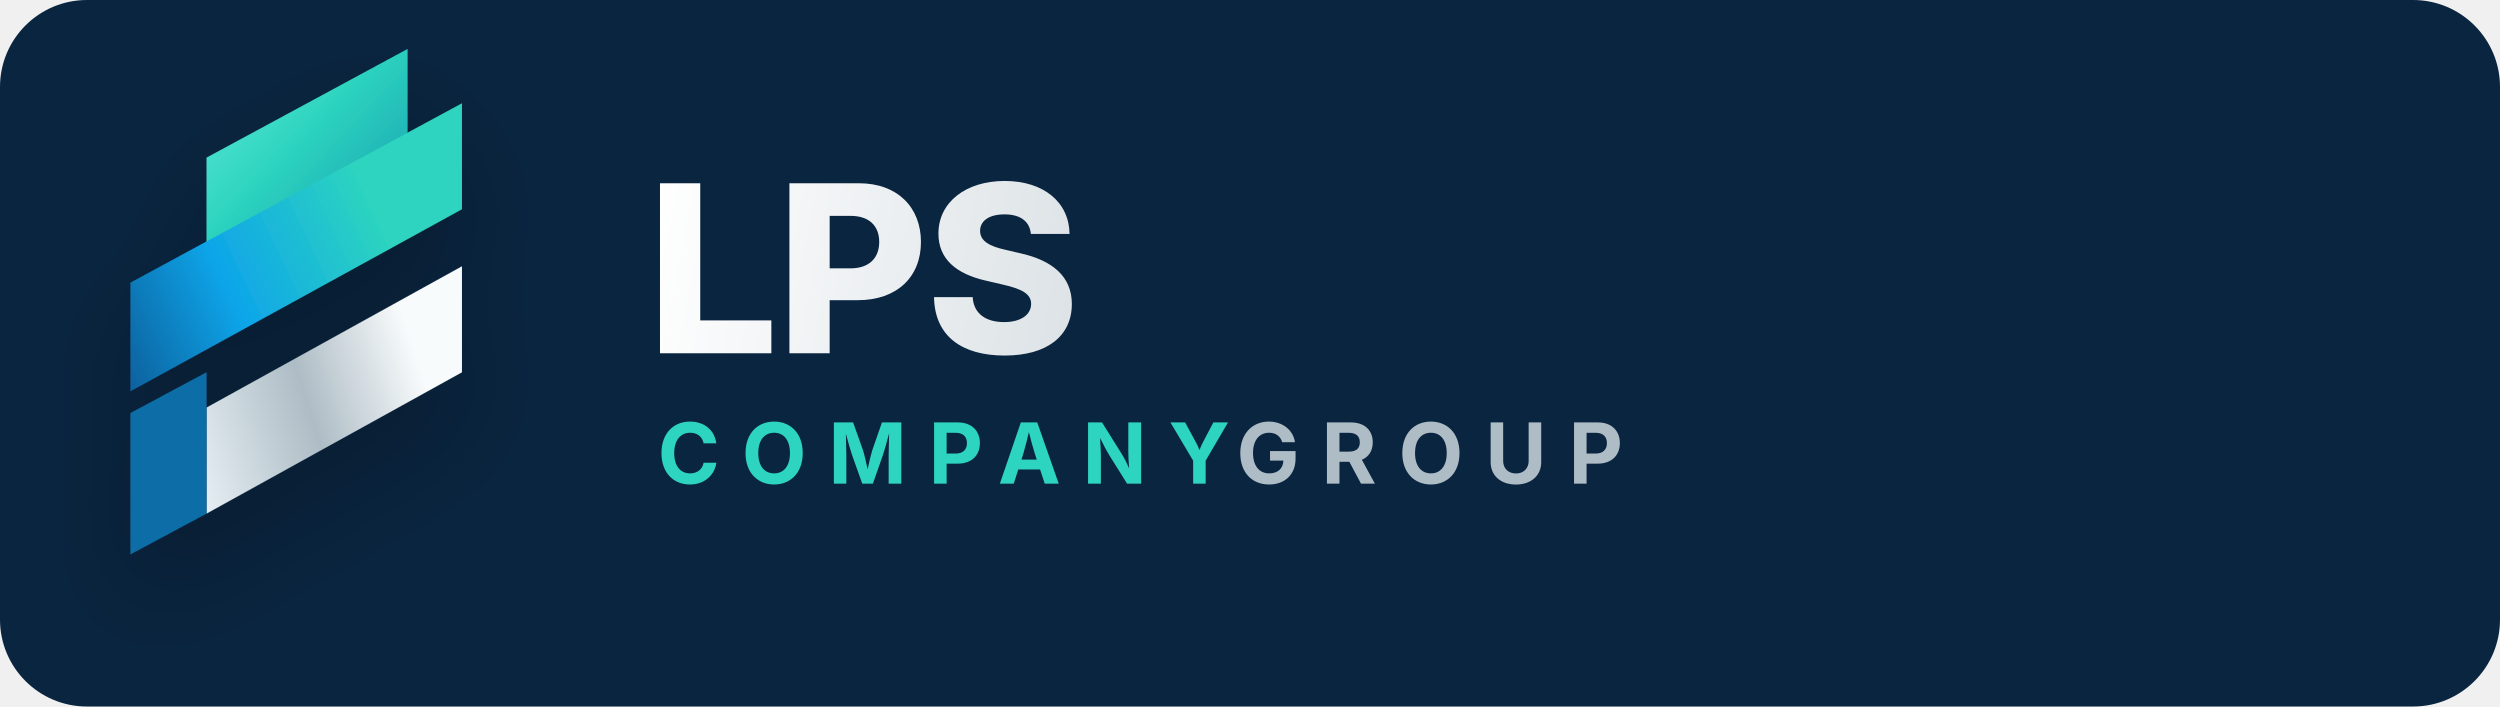
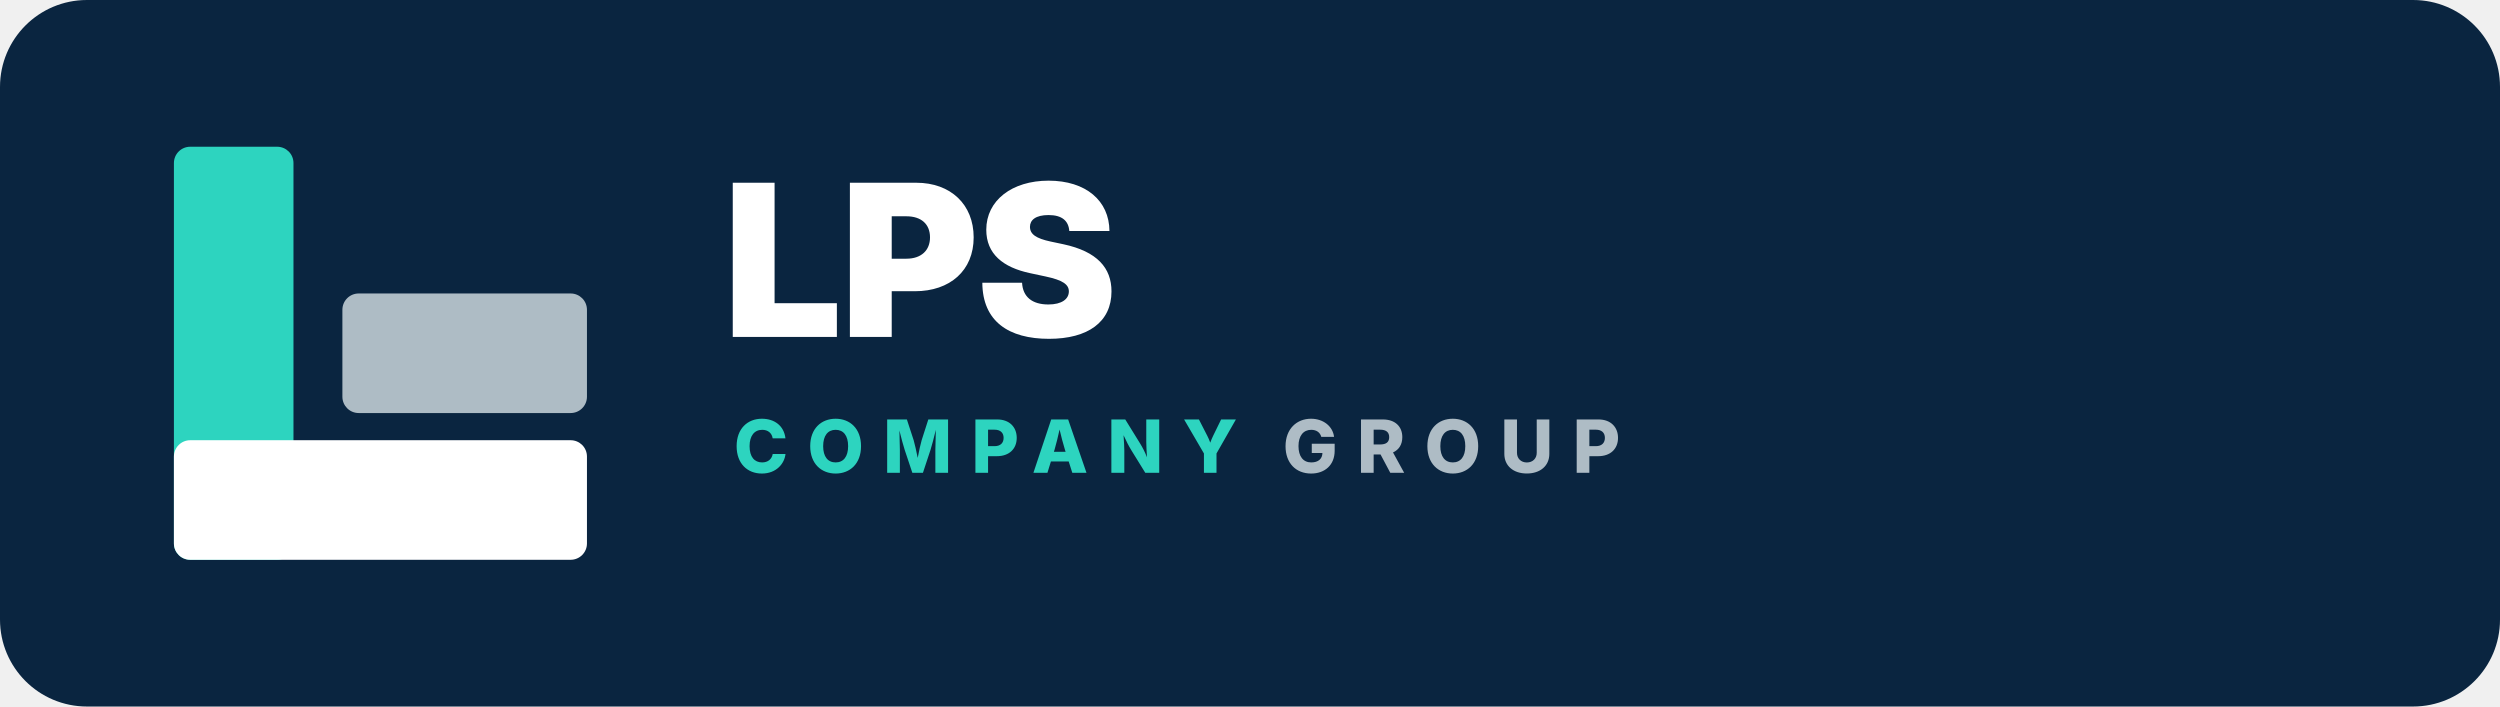
<svg xmlns="http://www.w3.org/2000/svg" viewBox="0 0 920 260" role="img" aria-labelledby="title desc">
-   <defs>
-     <linearGradient id="teal" x1="34" y1="30" x2="146" y2="136" gradientUnits="userSpaceOnUse">
-       <stop stop-color="#7EF7EA" />
-       <stop offset="0.45" stop-color="#2DD4BF" />
-       <stop offset="1" stop-color="#0B7CA8" />
-     </linearGradient>
-     <linearGradient id="blue" x1="24" y1="122" x2="134" y2="70" gradientUnits="userSpaceOnUse">
-       <stop stop-color="#0A4F8A" />
-       <stop offset="0.5" stop-color="#0EA5E9" />
-       <stop offset="1" stop-color="#2DD4BF" />
-     </linearGradient>
-     <linearGradient id="silver" x1="48" y1="126" x2="142" y2="96" gradientUnits="userSpaceOnUse">
-       <stop stop-color="#EEF6FA" />
-       <stop offset="0.56" stop-color="#AEBCC5" />
-       <stop offset="1" stop-color="#F8FBFC" />
-     </linearGradient>
-     <linearGradient id="word" x1="240" y1="72" x2="614" y2="144" gradientUnits="userSpaceOnUse">
-       <stop stop-color="#FFFFFF" />
-       <stop offset="1" stop-color="#AEBCC5" />
-     </linearGradient>
-     <filter id="shadow" x="-20%" y="-20%" width="140%" height="140%">
-       <feDropShadow dx="0" dy="18" stdDeviation="18" flood-color="#000000" flood-opacity="0.24" />
-     </filter>
-   </defs>
  <rect width="920" height="260" rx="32" fill="#0A2540" />
-   <g filter="url(#shadow)">
-     <path d="M76 58 150 18v36L76 96Z" fill="url(#teal)" />
-     <path d="M48 104 170 38v39L48 144Z" fill="url(#blue)" />
-     <path d="M76 150 170 98v39L76 189Z" fill="url(#silver)" />
-     <path d="M48 152 76 137v52L48 204Z" fill="#0E6EA7" />
+   <g transform="translate(64 54)">
+     <rect x="0" y="0" width="44" height="152" rx="6" fill="#2DD4BF" />
+     <rect x="0" y="108" width="152" height="44" rx="6" fill="#FFFFFF" />
+     <rect x="62" y="54" width="90" height="44" rx="6" fill="#AEBCC5" />
  </g>
-   <g>
-     <text x="238" y="130" fill="url(#word)" font-family="Inter, Montserrat, Arial, sans-serif" font-size="86" font-weight="800" letter-spacing="-1">LPS</text>
-     <text x="242" y="178" fill="#2DD4BF" font-family="Inter, Montserrat, Arial, sans-serif" font-size="31" font-weight="700" letter-spacing="8">COMPANY</text>
-     <text x="455" y="178" fill="#AEBCC5" font-family="Inter, Montserrat, Arial, sans-serif" font-size="31" font-weight="700" letter-spacing="8">GROUP</text>
-   </g>
+   <text x="266" y="124" fill="#FFFFFF" font-family="Inter, Montserrat, Arial, sans-serif" font-size="78" font-weight="850" letter-spacing="-1">LPS</text>
+   <text x="270" y="174" fill="#2DD4BF" font-family="Inter, Montserrat, Arial, sans-serif" font-size="27" font-weight="800" letter-spacing="7">COMPANY</text>
+   <text x="472" y="174" fill="#AEBCC5" font-family="Inter, Montserrat, Arial, sans-serif" font-size="27" font-weight="800" letter-spacing="7">GROUP</text>
</svg>
